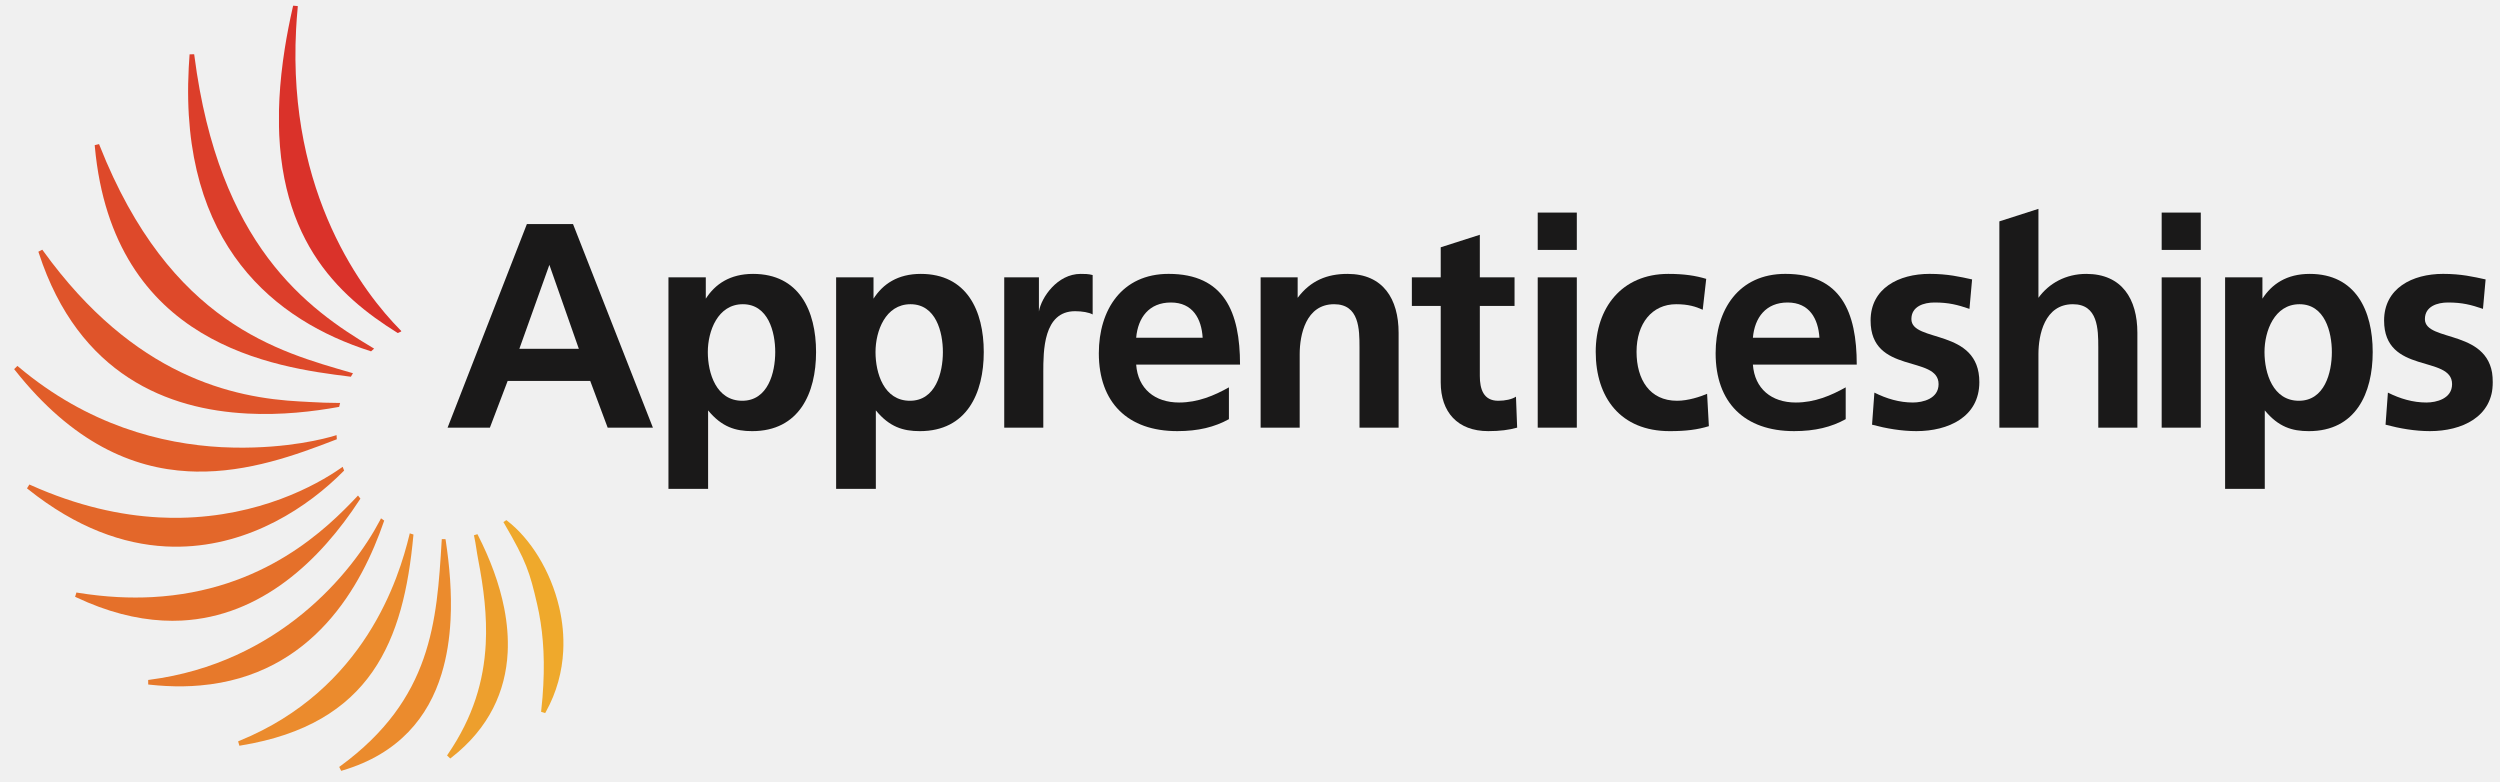
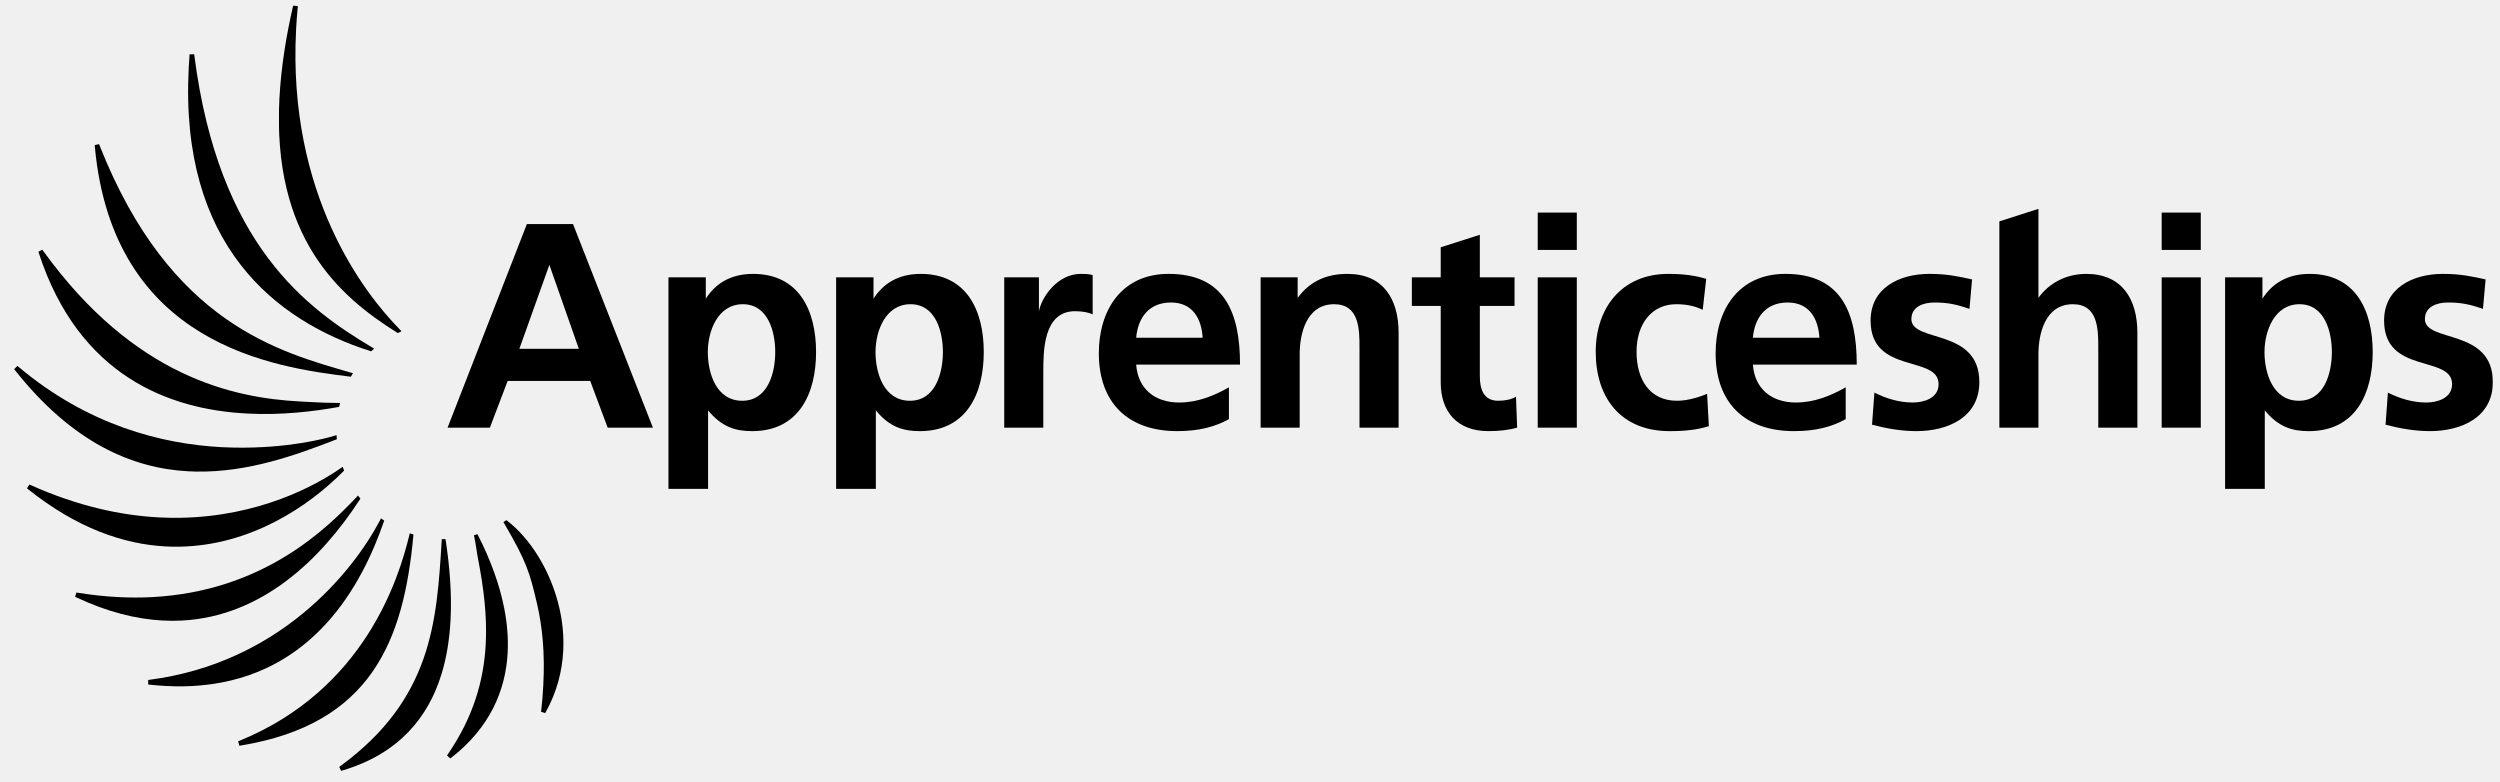
<svg xmlns="http://www.w3.org/2000/svg" xmlns:xlink="http://www.w3.org/1999/xlink" width="160px" height="50px" viewBox="0 0 160 50" version="1.1">
  <defs>
    <polygon id="path-1" points="0 -1.13686838e-13 7.852 -1.13686838e-13 7.852 20.968 0 20.968" />
    <polygon id="path-3" points="0 48.987 158.638 48.987 158.638 0 0 0" />
  </defs>
  <g id="Page-1" stroke="none" stroke-width="1" fill="none" fill-rule="evenodd">
    <g id="NAS_GUIDELINES" transform="translate(-654, -28)">
      <g id="Group-108" transform="translate(654.905, 28.347)">
-         <path d="M34.889,38.542 C34.336,36.152 33.01,34.104 31.561,32.987 L31.501,32.941 L31.437,32.982 L31.312,33.066 L31.363,33.15 C32.791,35.595 33.003,36.292 33.472,38.324 C33.81,39.787 33.974,41.472 33.866,43.505 C33.841,44.022 33.797,44.559 33.734,45.122 L33.724,45.208 L33.985,45.291 L34.027,45.217 C34.733,43.946 35.073,42.618 35.141,41.319 C35.191,40.369 35.095,39.431 34.889,38.542" id="Fill-62" fill="#EFA92C" />
-         <path d="M31.369,38.601 C31.057,36.999 30.451,35.409 29.691,33.918 L29.652,33.84 L29.566,33.866 L29.518,33.882 L29.426,33.911 L29.447,34.005 C29.55,34.47 29.601,34.961 29.693,35.437 C30.051,37.278 30.276,39.08 30.182,40.868 C30.059,43.211 29.392,45.537 27.755,47.929 L27.706,48.003 L27.913,48.197 L27.983,48.142 C30.422,46.237 31.457,43.874 31.585,41.422 C31.633,40.489 31.551,39.543 31.369,38.601" id="Fill-64" fill="#ED9F2D" />
-         <path d="M27.622,34.249 L27.609,34.16 L27.369,34.158 L27.363,34.258 C27.206,36.848 27.05,39.383 26.203,41.801 C25.355,44.219 23.818,46.528 20.877,48.684 L20.805,48.736 L20.929,48.987 L21.015,48.962 C24.643,47.887 26.518,45.528 27.354,42.786 C27.693,41.681 27.868,40.514 27.929,39.343 C28.021,37.602 27.863,35.845 27.622,34.249" id="Fill-66" fill="#EB8B2D" />
-         <path d="M25.32,33.787 L25.294,33.896 C24.631,36.628 22.458,43.779 14.422,47.063 L14.335,47.1 L14.415,47.38 L14.508,47.364 C18.669,46.685 21.29,45.005 22.932,42.648 C24.573,40.291 25.237,37.285 25.549,33.946 L25.557,33.862 L25.32,33.787 Z" id="Fill-68" fill="#EB8B2D" />
-         <path d="M23.479,32.826 L23.425,32.934 C21.625,36.363 16.9,42.085 8.67,43.158 L8.578,43.171 L8.58,43.461 L8.673,43.472 C9.028,43.511 9.376,43.537 9.716,43.556 C10.485,43.597 11.214,43.584 11.906,43.522 C15.522,43.207 18.118,41.595 19.976,39.559 C21.835,37.522 22.96,35.065 23.658,33.044 L23.684,32.971 L23.479,32.826 Z" id="Fill-70" fill="#E7792B" />
-         <path d="M22.007,31.367 L21.924,31.456 C20.055,33.426 15.997,37.489 8.831,37.868 C8.13,37.904 7.4,37.905 6.639,37.866 C5.822,37.823 4.967,37.732 4.077,37.589 L3.987,37.573 L3.901,37.847 L3.985,37.886 C5.955,38.815 7.797,39.276 9.507,39.367 C9.924,39.39 10.333,39.389 10.733,39.369 C15.813,39.1 19.581,35.531 22.12,31.628 L22.161,31.564 L22.007,31.367 Z" id="Fill-72" fill="#E5702A" />
-         <path d="M21.024,29.528 L20.915,29.606 C19.297,30.74 15.666,32.703 10.646,32.792 C10.198,32.798 9.737,32.792 9.265,32.767 C6.814,32.637 4.06,32.043 1.058,30.698 L0.975,30.661 L0.823,30.907 L0.895,30.965 C3.99,33.437 6.98,34.483 9.71,34.625 C10.008,34.64 10.302,34.645 10.593,34.64 C15.132,34.561 18.842,32.072 21.07,29.817 L21.118,29.77 L21.024,29.528 Z" id="Fill-74" fill="#E3672A" />
-         <path d="M20.634,27.5 L20.507,27.539 C19.93,27.715 17.554,28.36 14.088,28.3 C13.823,28.296 13.553,28.286 13.279,28.272 C9.447,28.071 4.714,26.865 0.284,23.134 L0.211,23.071 L0,23.276 L0.059,23.351 C3.734,27.993 7.571,29.63 11.162,29.817 L11.168,29.817 C11.33,29.826 11.491,29.831 11.653,29.834 C14.965,29.892 18.033,28.781 20.58,27.793 L20.652,27.765 L20.634,27.5 Z" id="Fill-76" fill="#E15D29" />
-         <path d="M20.728,25.441 C20.178,25.443 19.541,25.415 18.844,25.377 C18.753,25.372 18.662,25.366 18.571,25.361 C18.478,25.358 18.386,25.352 18.292,25.347 C14.03,25.12 7.684,23.781 1.856,15.707 L1.803,15.633 L1.55,15.763 L1.579,15.847 C2.857,19.775 4.943,22.282 7.332,23.836 C9.721,25.39 12.408,25.989 14.895,26.118 L14.906,26.12 C17.125,26.237 19.175,25.984 20.733,25.705 L20.802,25.691 L20.861,25.441 L20.728,25.441 Z" id="Fill-78" fill="#DF542A" />
-         <path d="M21.554,23.502 C19.273,22.837 16.382,22.059 13.497,20.02 C10.611,17.981 7.727,14.682 5.468,8.961 L5.435,8.876 L5.346,8.897 L5.157,8.942 L5.164,9.033 C5.742,15.366 8.621,18.92 11.958,20.937 C15.295,22.957 19.066,23.456 21.483,23.755 L21.55,23.764 L21.685,23.539 L21.554,23.502 Z" id="Fill-80" fill="#DE492A" />
-         <path d="M22.916,21.891 C18.749,19.41 13.096,15.34 11.535,3.218 L11.522,3.124 L11.429,3.127 L11.229,3.131 L11.222,3.227 C11.202,3.482 11.186,3.734 11.174,3.982 C10.874,9.675 12.27,13.733 14.499,16.604 C16.726,19.477 19.781,21.157 22.787,22.12 L22.844,22.139 L23.038,21.963 L22.916,21.891 Z" id="Fill-82" fill="#DC3E2A" />
+         <path d="M34.889,38.542 C34.336,36.152 33.01,34.104 31.561,32.987 L31.501,32.941 L31.437,32.982 L31.312,33.066 L31.363,33.15 C32.791,35.595 33.003,36.292 33.472,38.324 C33.81,39.787 33.974,41.472 33.866,43.505 C33.841,44.022 33.797,44.559 33.734,45.122 L33.724,45.208 L33.985,45.291 L34.027,45.217 C34.733,43.946 35.073,42.618 35.141,41.319 C35.191,40.369 35.095,39.431 34.889,38.542" id="Fill-62" fill="#000000" />
+         <path d="M31.369,38.601 C31.057,36.999 30.451,35.409 29.691,33.918 L29.652,33.84 L29.566,33.866 L29.518,33.882 L29.426,33.911 L29.447,34.005 C29.55,34.47 29.601,34.961 29.693,35.437 C30.051,37.278 30.276,39.08 30.182,40.868 C30.059,43.211 29.392,45.537 27.755,47.929 L27.706,48.003 L27.913,48.197 L27.983,48.142 C30.422,46.237 31.457,43.874 31.585,41.422 C31.633,40.489 31.551,39.543 31.369,38.601" id="Fill-64" fill="#000000" />
+         <path d="M27.622,34.249 L27.609,34.16 L27.369,34.158 L27.363,34.258 C27.206,36.848 27.05,39.383 26.203,41.801 C25.355,44.219 23.818,46.528 20.877,48.684 L20.805,48.736 L20.929,48.987 L21.015,48.962 C24.643,47.887 26.518,45.528 27.354,42.786 C27.693,41.681 27.868,40.514 27.929,39.343 C28.021,37.602 27.863,35.845 27.622,34.249" id="Fill-66" fill="#000000" />
+         <path d="M25.32,33.787 L25.294,33.896 C24.631,36.628 22.458,43.779 14.422,47.063 L14.335,47.1 L14.415,47.38 L14.508,47.364 C18.669,46.685 21.29,45.005 22.932,42.648 C24.573,40.291 25.237,37.285 25.549,33.946 L25.557,33.862 L25.32,33.787 Z" id="Fill-68" fill="#000000" />
+         <path d="M23.479,32.826 L23.425,32.934 C21.625,36.363 16.9,42.085 8.67,43.158 L8.578,43.171 L8.58,43.461 L8.673,43.472 C9.028,43.511 9.376,43.537 9.716,43.556 C10.485,43.597 11.214,43.584 11.906,43.522 C15.522,43.207 18.118,41.595 19.976,39.559 C21.835,37.522 22.96,35.065 23.658,33.044 L23.684,32.971 L23.479,32.826 Z" id="Fill-70" fill="#000000" />
+         <path d="M22.007,31.367 L21.924,31.456 C20.055,33.426 15.997,37.489 8.831,37.868 C8.13,37.904 7.4,37.905 6.639,37.866 C5.822,37.823 4.967,37.732 4.077,37.589 L3.987,37.573 L3.901,37.847 L3.985,37.886 C5.955,38.815 7.797,39.276 9.507,39.367 C9.924,39.39 10.333,39.389 10.733,39.369 C15.813,39.1 19.581,35.531 22.12,31.628 L22.161,31.564 L22.007,31.367 Z" id="Fill-72" fill="#000000" />
+         <path d="M21.024,29.528 L20.915,29.606 C19.297,30.74 15.666,32.703 10.646,32.792 C10.198,32.798 9.737,32.792 9.265,32.767 C6.814,32.637 4.06,32.043 1.058,30.698 L0.975,30.661 L0.823,30.907 L0.895,30.965 C3.99,33.437 6.98,34.483 9.71,34.625 C10.008,34.64 10.302,34.645 10.593,34.64 C15.132,34.561 18.842,32.072 21.07,29.817 L21.118,29.77 L21.024,29.528 Z" id="Fill-74" fill="#000000" />
+         <path d="M20.634,27.5 L20.507,27.539 C19.93,27.715 17.554,28.36 14.088,28.3 C13.823,28.296 13.553,28.286 13.279,28.272 C9.447,28.071 4.714,26.865 0.284,23.134 L0.211,23.071 L0,23.276 L0.059,23.351 C3.734,27.993 7.571,29.63 11.162,29.817 L11.168,29.817 C11.33,29.826 11.491,29.831 11.653,29.834 C14.965,29.892 18.033,28.781 20.58,27.793 L20.652,27.765 L20.634,27.5 Z" id="Fill-76" fill="#000000" />
+         <path d="M20.728,25.441 C20.178,25.443 19.541,25.415 18.844,25.377 C18.753,25.372 18.662,25.366 18.571,25.361 C18.478,25.358 18.386,25.352 18.292,25.347 C14.03,25.12 7.684,23.781 1.856,15.707 L1.803,15.633 L1.55,15.763 L1.579,15.847 C2.857,19.775 4.943,22.282 7.332,23.836 C9.721,25.39 12.408,25.989 14.895,26.118 L14.906,26.12 C17.125,26.237 19.175,25.984 20.733,25.705 L20.802,25.691 L20.861,25.441 L20.728,25.441 Z" id="Fill-78" fill="#000000" />
+         <path d="M21.554,23.502 C19.273,22.837 16.382,22.059 13.497,20.02 C10.611,17.981 7.727,14.682 5.468,8.961 L5.435,8.876 L5.346,8.897 L5.157,8.942 L5.164,9.033 C5.742,15.366 8.621,18.92 11.958,20.937 C15.295,22.957 19.066,23.456 21.483,23.755 L21.55,23.764 L21.685,23.539 L21.554,23.502 Z" id="Fill-80" fill="#000000" />
+         <path d="M22.916,21.891 C18.749,19.41 13.096,15.34 11.535,3.218 L11.522,3.124 L11.429,3.127 L11.229,3.131 L11.222,3.227 C11.202,3.482 11.186,3.734 11.174,3.982 C10.874,9.675 12.27,13.733 14.499,16.604 C16.726,19.477 19.781,21.157 22.787,22.12 L22.844,22.139 L23.038,21.963 L22.916,21.891 Z" id="Fill-82" fill="#000000" />
        <g id="Group-86" transform="translate(16.943, 0)">
          <mask id="mask-2" fill="white">
            <use xlink:href="#path-1" />
          </mask>
          <g id="Clip-85" />
-           <path d="M7.749,20.749 C5.48,18.449 0.547,12.124 1.102,1.528 C1.126,1.074 1.16,0.614 1.204,0.145 L1.214,0.048 L1.117,0.032 L0.916,-2.27373675e-13 L0.894,0.096 C0.685,1.014 0.515,1.892 0.382,2.731 C0.201,3.872 0.088,4.943 0.035,5.947 C-0.197,10.374 0.746,13.541 2.219,15.892 C3.693,18.241 5.694,19.77 7.564,20.939 L7.613,20.968 L7.852,20.856 L7.749,20.749 Z" id="Fill-84" fill="#DA322A" mask="url(#mask-2)" />
+           <path d="M7.749,20.749 C5.48,18.449 0.547,12.124 1.102,1.528 C1.126,1.074 1.16,0.614 1.204,0.145 L1.214,0.048 L1.117,0.032 L0.916,-2.27373675e-13 L0.894,0.096 C0.685,1.014 0.515,1.892 0.382,2.731 C0.201,3.872 0.088,4.943 0.035,5.947 C-0.197,10.374 0.746,13.541 2.219,15.892 C3.693,18.241 5.694,19.77 7.564,20.939 L7.613,20.968 L7.852,20.856 L7.749,20.749 Z" id="Fill-84" fill="#000000" mask="url(#mask-2)" />
        </g>
-         <path d="M117.22,24.443 L117.22,26.479 C116.303,26.985 115.261,27.245 113.916,27.245 C110.741,27.245 108.895,25.414 108.895,22.261 C108.895,19.477 110.367,17.181 113.356,17.181 C116.921,17.181 117.927,19.626 117.927,22.988 L111.28,22.988 C111.392,24.537 112.477,25.414 114.023,25.414 C115.241,25.414 116.284,24.966 117.22,24.443 M111.28,21.269 L115.539,21.269 C115.461,20.056 114.903,19.013 113.502,19.013 C112.105,19.013 111.392,19.982 111.28,21.269" id="Fill-87" fill="#1A1919" />
-         <path d="M77.746,24.443 L77.746,26.479 C76.831,26.985 75.787,27.245 74.442,27.245 C71.269,27.245 69.42,25.414 69.42,22.261 C69.42,19.477 70.897,17.181 73.883,17.181 C77.448,17.181 78.457,19.626 78.457,22.988 L71.81,22.988 C71.922,24.537 73.006,25.414 74.556,25.414 C75.768,25.414 76.813,24.966 77.746,24.443 M71.81,21.269 L76.065,21.269 C75.993,20.056 75.433,19.013 74.033,19.013 C72.633,19.013 71.922,19.982 71.81,21.269" id="Fill-89" fill="#1A1919" />
-         <path d="M27.74,27.023 L32.816,13.992 L35.768,13.992 L40.881,27.023 L37.986,27.023 L36.869,24.032 L31.585,24.032 L30.448,27.023 L27.74,27.023 Z M36.141,21.978 L34.255,16.603 L32.333,21.978 L36.141,21.978 Z" id="Fill-91" fill="#1A1919" />
+         <path d="M117.22,24.443 L117.22,26.479 C116.303,26.985 115.261,27.245 113.916,27.245 C110.741,27.245 108.895,25.414 108.895,22.261 C108.895,19.477 110.367,17.181 113.356,17.181 C116.921,17.181 117.927,19.626 117.927,22.988 L111.28,22.988 C111.392,24.537 112.477,25.414 114.023,25.414 C115.241,25.414 116.284,24.966 117.22,24.443 M111.28,21.269 L115.539,21.269 C115.461,20.056 114.903,19.013 113.502,19.013 C112.105,19.013 111.392,19.982 111.28,21.269" id="Fill-87" fill="#000000" />
+         <path d="M77.746,24.443 L77.746,26.479 C76.831,26.985 75.787,27.245 74.442,27.245 C71.269,27.245 69.42,25.414 69.42,22.261 C69.42,19.477 70.897,17.181 73.883,17.181 C77.448,17.181 78.457,19.626 78.457,22.988 L71.81,22.988 C71.922,24.537 73.006,25.414 74.556,25.414 C75.768,25.414 76.813,24.966 77.746,24.443 M71.81,21.269 L76.065,21.269 C75.993,20.056 75.433,19.013 74.033,19.013 C72.633,19.013 71.922,19.982 71.81,21.269" id="Fill-89" fill="#000000" />
+         <path d="M27.74,27.023 L32.816,13.992 L35.768,13.992 L40.881,27.023 L37.986,27.023 L36.869,24.032 L31.585,24.032 L30.448,27.023 L27.74,27.023 Z M36.141,21.978 L34.255,16.603 L32.333,21.978 L36.141,21.978 Z" id="Fill-91" fill="#000000" />
        <mask id="mask-4" fill="white">
          <use xlink:href="#path-3" />
        </mask>
        <g id="Clip-94" />
-         <polygon id="Fill-93" fill="#1A1919" mask="url(#mask-4)" points="137.442 15.648 139.945 15.648 139.945 13.258 137.442 13.258" />
-         <path d="M41.876,30.94 L41.876,17.404 L44.266,17.404 L44.266,18.768 C44.864,17.835 45.815,17.182 47.291,17.182 C50.239,17.182 51.323,19.535 51.323,22.185 C51.323,24.82 50.239,27.246 47.233,27.246 C46.171,27.246 45.292,26.985 44.413,25.918 L44.414,30.94 L41.876,30.94 Z M46.636,19.123 C45.032,19.123 44.395,20.841 44.395,22.185 C44.395,23.546 44.939,25.302 46.598,25.302 C48.244,25.302 48.71,23.508 48.71,22.185 C48.71,20.897 48.262,19.123 46.636,19.123 L46.636,19.123 Z" id="Fill-95" fill="#1A1919" mask="url(#mask-4)" />
-         <path d="M52.607,30.94 L52.607,17.404 L55,17.404 L55,18.768 C55.595,17.835 56.547,17.182 58.022,17.182 C60.972,17.182 62.056,19.535 62.056,22.185 C62.056,24.82 60.972,27.246 57.966,27.246 C56.903,27.246 56.025,26.985 55.149,25.918 L55.149,30.94 L52.607,30.94 Z M57.368,19.123 C55.761,19.123 55.128,20.841 55.128,22.185 C55.128,23.546 55.669,25.302 57.331,25.302 C58.974,25.302 59.44,23.508 59.44,22.185 C59.44,20.897 58.993,19.123 57.368,19.123 L57.368,19.123 Z" id="Fill-96" fill="#1A1919" mask="url(#mask-4)" />
-         <path d="M63.366,27.023 L63.366,17.404 L65.586,17.404 L65.586,19.587 C65.737,18.693 66.763,17.182 68.256,17.182 C68.5,17.182 68.761,17.182 69.025,17.256 L69.025,19.778 C68.797,19.647 68.351,19.57 67.9,19.57 C65.866,19.57 65.866,22.112 65.866,23.493 L65.866,27.023 L63.366,27.023 Z" id="Fill-97" fill="#1A1919" mask="url(#mask-4)" />
-         <path d="M79.775,27.023 L79.775,17.404 L82.145,17.404 L82.145,18.713 C82.97,17.612 84.031,17.182 85.336,17.182 C87.615,17.182 88.606,18.787 88.606,20.952 L88.606,27.023 L86.103,27.023 L86.103,21.885 C86.103,20.714 86.085,19.123 84.478,19.123 C82.668,19.123 82.275,21.085 82.275,22.317 L82.275,27.023 L79.775,27.023 Z" id="Fill-98" fill="#1A1919" mask="url(#mask-4)" />
-         <path d="M91.301,24.125 L91.301,19.234 L89.454,19.234 L89.454,17.404 L91.301,17.404 L91.301,15.48 L93.804,14.678 L93.804,17.404 L96.026,17.404 L96.026,19.234 L93.804,19.234 L93.804,23.715 C93.804,24.538 94.027,25.302 94.982,25.302 C95.426,25.302 95.856,25.211 96.117,25.04 L96.193,27.022 C95.672,27.169 95.091,27.245 94.345,27.245 C92.384,27.245 91.301,26.032 91.301,24.125" id="Fill-99" fill="#1A1919" mask="url(#mask-4)" />
-         <path d="M108.293,17.5 L108.069,19.477 C107.624,19.274 107.137,19.123 106.37,19.123 C104.823,19.123 103.834,20.356 103.834,22.167 C103.834,23.938 104.671,25.302 106.426,25.302 C107.137,25.302 107.923,25.04 108.349,24.856 L108.463,26.928 C107.734,27.152 106.99,27.246 105.959,27.246 C102.808,27.246 101.221,25.098 101.221,22.167 C101.221,19.385 102.863,17.182 105.866,17.182 C106.874,17.182 107.604,17.292 108.293,17.5" id="Fill-100" fill="#1A1919" mask="url(#mask-4)" />
-         <path d="M125.309,17.536 L125.14,19.421 C124.375,19.159 123.815,19.013 122.901,19.013 C122.227,19.013 121.424,19.253 121.424,20.075 C121.424,21.606 125.773,20.635 125.773,24.108 C125.773,26.347 123.779,27.245 121.743,27.245 C120.791,27.245 119.821,27.077 118.906,26.833 L119.056,24.78 C119.84,25.172 120.663,25.414 121.52,25.414 C122.156,25.414 123.164,25.172 123.164,24.238 C123.164,22.353 118.813,23.642 118.813,20.168 C118.813,18.095 120.624,17.181 122.585,17.181 C123.76,17.181 124.528,17.367 125.309,17.536" id="Fill-101" fill="#1A1919" mask="url(#mask-4)" />
-         <path d="M158.174,17.536 L158.005,19.421 C157.241,19.159 156.681,19.013 155.766,19.013 C155.092,19.013 154.289,19.253 154.289,20.075 C154.289,21.606 158.638,20.635 158.638,24.108 C158.638,26.347 156.644,27.245 154.609,27.245 C153.657,27.245 152.686,27.077 151.77,26.833 L151.921,24.78 C152.704,25.172 153.527,25.414 154.384,25.414 C155.021,25.414 156.028,25.172 156.028,24.238 C156.028,22.353 151.677,23.642 151.677,20.168 C151.677,18.095 153.489,17.181 155.45,17.181 C156.625,17.181 157.392,17.367 158.174,17.536" id="Fill-102" fill="#1A1919" mask="url(#mask-4)" />
-         <path d="M127.054,27.023 L127.054,13.821 L129.555,13.019 L129.555,18.713 C130.23,17.779 131.311,17.182 132.617,17.182 C134.895,17.182 135.887,18.787 135.887,20.952 L135.887,27.023 L133.385,27.023 L133.385,21.885 C133.385,20.714 133.365,19.123 131.761,19.123 C129.947,19.123 129.555,21.085 129.555,22.317 L129.555,27.023 L127.054,27.023 Z" id="Fill-103" fill="#1A1919" mask="url(#mask-4)" />
-         <path d="M141.501,30.94 L141.501,17.404 L143.89,17.404 L143.89,18.768 C144.491,17.835 145.44,17.182 146.916,17.182 C149.865,17.182 150.948,19.535 150.948,22.185 C150.948,24.82 149.865,27.246 146.861,27.246 C145.798,27.246 144.92,26.985 144.041,25.918 L144.041,30.94 L141.501,30.94 Z M146.264,19.123 C144.656,19.123 144.023,20.841 144.023,22.185 C144.023,23.546 144.564,25.302 146.224,25.302 C147.868,25.302 148.334,23.508 148.334,22.185 C148.334,20.897 147.885,19.123 146.264,19.123 L146.264,19.123 Z" id="Fill-104" fill="#1A1919" mask="url(#mask-4)" />
-         <polygon id="Fill-105" fill="#1A1919" mask="url(#mask-4)" points="97.509 27.023 100.011 27.023 100.011 17.404 97.509 17.404" />
-         <polygon id="Fill-106" fill="#1A1919" mask="url(#mask-4)" points="97.509 15.648 100.011 15.648 100.011 13.258 97.509 13.258" />
-         <polygon id="Fill-107" fill="#1A1919" mask="url(#mask-4)" points="137.442 27.023 139.945 27.023 139.945 17.404 137.442 17.404" />
+         <polygon id="Fill-93" fill="#000000" mask="url(#mask-4)" points="137.442 15.648 139.945 15.648 139.945 13.258 137.442 13.258" />
+         <path d="M41.876,30.94 L41.876,17.404 L44.266,17.404 L44.266,18.768 C44.864,17.835 45.815,17.182 47.291,17.182 C50.239,17.182 51.323,19.535 51.323,22.185 C51.323,24.82 50.239,27.246 47.233,27.246 C46.171,27.246 45.292,26.985 44.413,25.918 L44.414,30.94 L41.876,30.94 Z M46.636,19.123 C45.032,19.123 44.395,20.841 44.395,22.185 C44.395,23.546 44.939,25.302 46.598,25.302 C48.244,25.302 48.71,23.508 48.71,22.185 C48.71,20.897 48.262,19.123 46.636,19.123 L46.636,19.123 Z" id="Fill-95" fill="#000000" mask="url(#mask-4)" />
+         <path d="M52.607,30.94 L52.607,17.404 L55,17.404 L55,18.768 C55.595,17.835 56.547,17.182 58.022,17.182 C60.972,17.182 62.056,19.535 62.056,22.185 C62.056,24.82 60.972,27.246 57.966,27.246 C56.903,27.246 56.025,26.985 55.149,25.918 L55.149,30.94 L52.607,30.94 Z M57.368,19.123 C55.761,19.123 55.128,20.841 55.128,22.185 C55.128,23.546 55.669,25.302 57.331,25.302 C58.974,25.302 59.44,23.508 59.44,22.185 C59.44,20.897 58.993,19.123 57.368,19.123 L57.368,19.123 Z" id="Fill-96" fill="#000000" mask="url(#mask-4)" />
+         <path d="M63.366,27.023 L63.366,17.404 L65.586,17.404 L65.586,19.587 C65.737,18.693 66.763,17.182 68.256,17.182 C68.5,17.182 68.761,17.182 69.025,17.256 L69.025,19.778 C68.797,19.647 68.351,19.57 67.9,19.57 C65.866,19.57 65.866,22.112 65.866,23.493 L65.866,27.023 L63.366,27.023 Z" id="Fill-97" fill="#000000" mask="url(#mask-4)" />
+         <path d="M79.775,27.023 L79.775,17.404 L82.145,17.404 L82.145,18.713 C82.97,17.612 84.031,17.182 85.336,17.182 C87.615,17.182 88.606,18.787 88.606,20.952 L88.606,27.023 L86.103,27.023 L86.103,21.885 C86.103,20.714 86.085,19.123 84.478,19.123 C82.668,19.123 82.275,21.085 82.275,22.317 L82.275,27.023 L79.775,27.023 Z" id="Fill-98" fill="#000000" mask="url(#mask-4)" />
+         <path d="M91.301,24.125 L91.301,19.234 L89.454,19.234 L89.454,17.404 L91.301,17.404 L91.301,15.48 L93.804,14.678 L93.804,17.404 L96.026,17.404 L96.026,19.234 L93.804,19.234 L93.804,23.715 C93.804,24.538 94.027,25.302 94.982,25.302 C95.426,25.302 95.856,25.211 96.117,25.04 L96.193,27.022 C95.672,27.169 95.091,27.245 94.345,27.245 C92.384,27.245 91.301,26.032 91.301,24.125" id="Fill-99" fill="#000000" mask="url(#mask-4)" />
+         <path d="M108.293,17.5 L108.069,19.477 C107.624,19.274 107.137,19.123 106.37,19.123 C104.823,19.123 103.834,20.356 103.834,22.167 C103.834,23.938 104.671,25.302 106.426,25.302 C107.137,25.302 107.923,25.04 108.349,24.856 L108.463,26.928 C107.734,27.152 106.99,27.246 105.959,27.246 C102.808,27.246 101.221,25.098 101.221,22.167 C101.221,19.385 102.863,17.182 105.866,17.182 C106.874,17.182 107.604,17.292 108.293,17.5" id="Fill-100" fill="#000000" mask="url(#mask-4)" />
+         <path d="M125.309,17.536 L125.14,19.421 C124.375,19.159 123.815,19.013 122.901,19.013 C122.227,19.013 121.424,19.253 121.424,20.075 C121.424,21.606 125.773,20.635 125.773,24.108 C125.773,26.347 123.779,27.245 121.743,27.245 C120.791,27.245 119.821,27.077 118.906,26.833 L119.056,24.78 C119.84,25.172 120.663,25.414 121.52,25.414 C122.156,25.414 123.164,25.172 123.164,24.238 C123.164,22.353 118.813,23.642 118.813,20.168 C118.813,18.095 120.624,17.181 122.585,17.181 C123.76,17.181 124.528,17.367 125.309,17.536" id="Fill-101" fill="#000000" mask="url(#mask-4)" />
+         <path d="M158.174,17.536 L158.005,19.421 C157.241,19.159 156.681,19.013 155.766,19.013 C155.092,19.013 154.289,19.253 154.289,20.075 C154.289,21.606 158.638,20.635 158.638,24.108 C158.638,26.347 156.644,27.245 154.609,27.245 C153.657,27.245 152.686,27.077 151.77,26.833 L151.921,24.78 C152.704,25.172 153.527,25.414 154.384,25.414 C155.021,25.414 156.028,25.172 156.028,24.238 C156.028,22.353 151.677,23.642 151.677,20.168 C151.677,18.095 153.489,17.181 155.45,17.181 C156.625,17.181 157.392,17.367 158.174,17.536" id="Fill-102" fill="#000000" mask="url(#mask-4)" />
+         <path d="M127.054,27.023 L127.054,13.821 L129.555,13.019 L129.555,18.713 C130.23,17.779 131.311,17.182 132.617,17.182 C134.895,17.182 135.887,18.787 135.887,20.952 L135.887,27.023 L133.385,27.023 L133.385,21.885 C133.385,20.714 133.365,19.123 131.761,19.123 C129.947,19.123 129.555,21.085 129.555,22.317 L129.555,27.023 L127.054,27.023 Z" id="Fill-103" fill="#000000" mask="url(#mask-4)" />
+         <path d="M141.501,30.94 L141.501,17.404 L143.89,17.404 L143.89,18.768 C144.491,17.835 145.44,17.182 146.916,17.182 C149.865,17.182 150.948,19.535 150.948,22.185 C150.948,24.82 149.865,27.246 146.861,27.246 C145.798,27.246 144.92,26.985 144.041,25.918 L144.041,30.94 L141.501,30.94 Z M146.264,19.123 C144.656,19.123 144.023,20.841 144.023,22.185 C144.023,23.546 144.564,25.302 146.224,25.302 C147.868,25.302 148.334,23.508 148.334,22.185 C148.334,20.897 147.885,19.123 146.264,19.123 L146.264,19.123 Z" id="Fill-104" fill="#000000" mask="url(#mask-4)" />
+         <polygon id="Fill-105" fill="#000000" mask="url(#mask-4)" points="97.509 27.023 100.011 27.023 100.011 17.404 97.509 17.404" />
+         <polygon id="Fill-106" fill="#000000" mask="url(#mask-4)" points="97.509 15.648 100.011 15.648 100.011 13.258 97.509 13.258" />
+         <polygon id="Fill-107" fill="#000000" mask="url(#mask-4)" points="137.442 27.023 139.945 27.023 139.945 17.404 137.442 17.404" />
      </g>
    </g>
  </g>
</svg>
